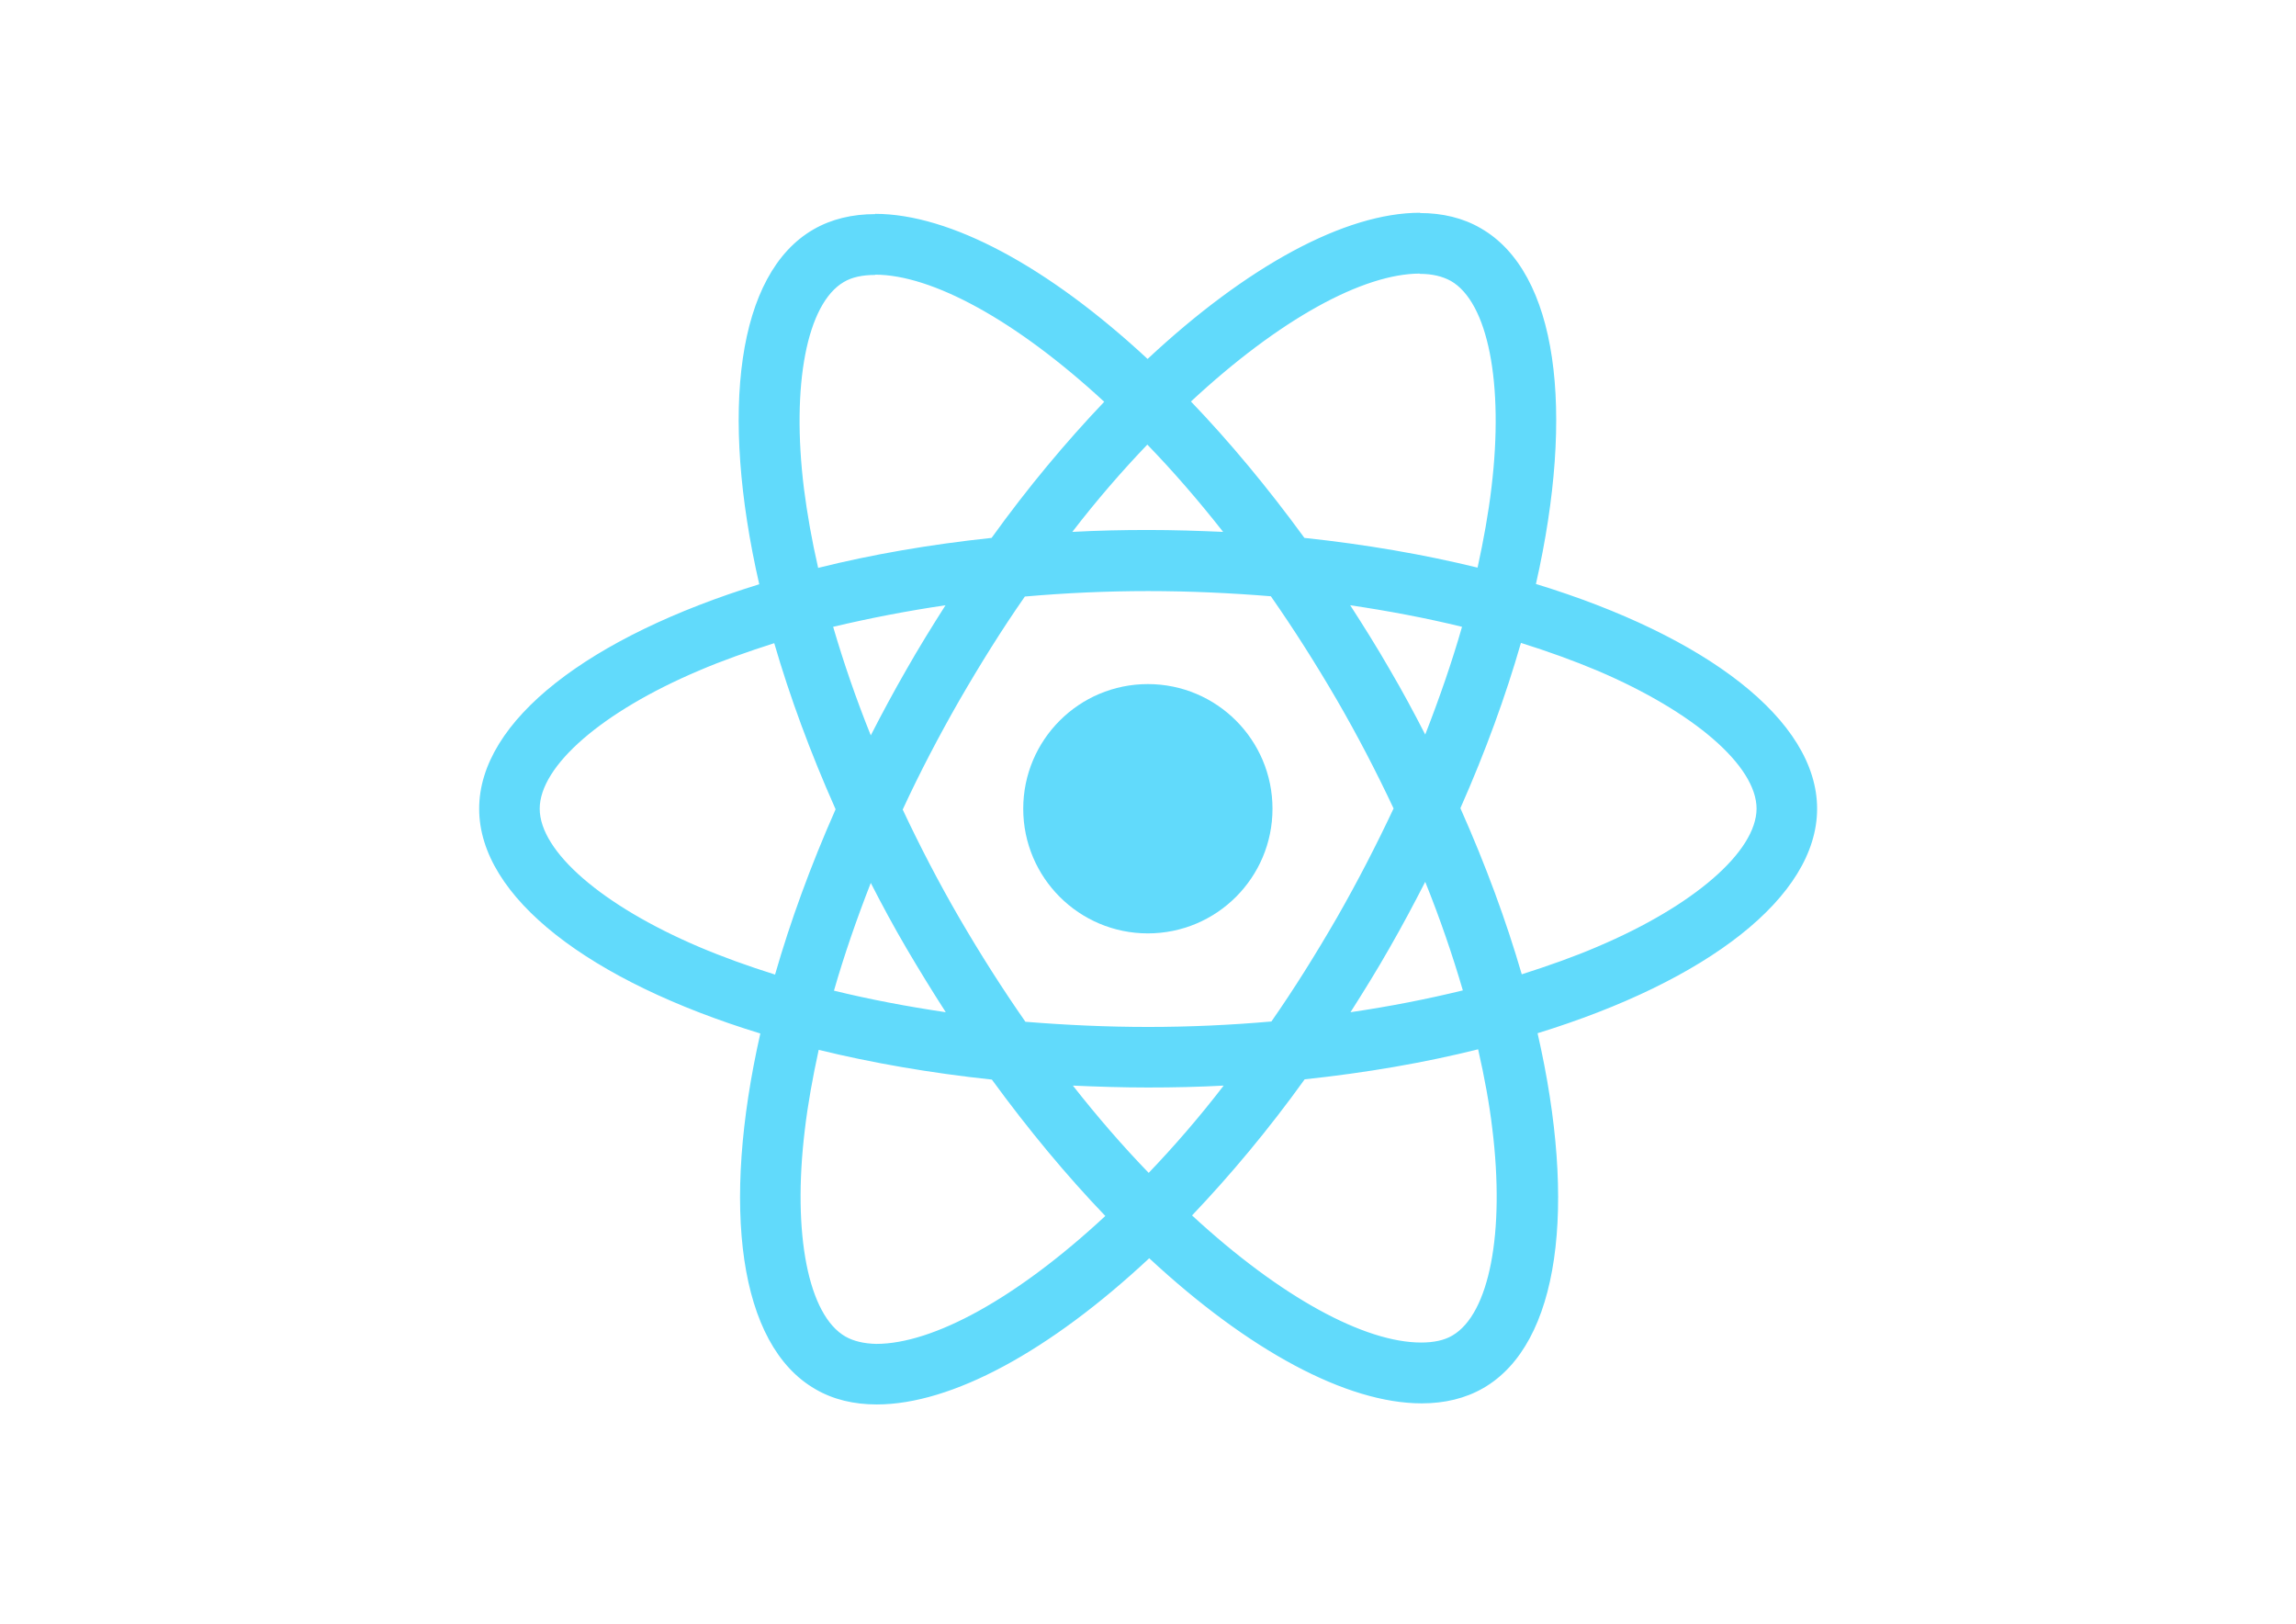
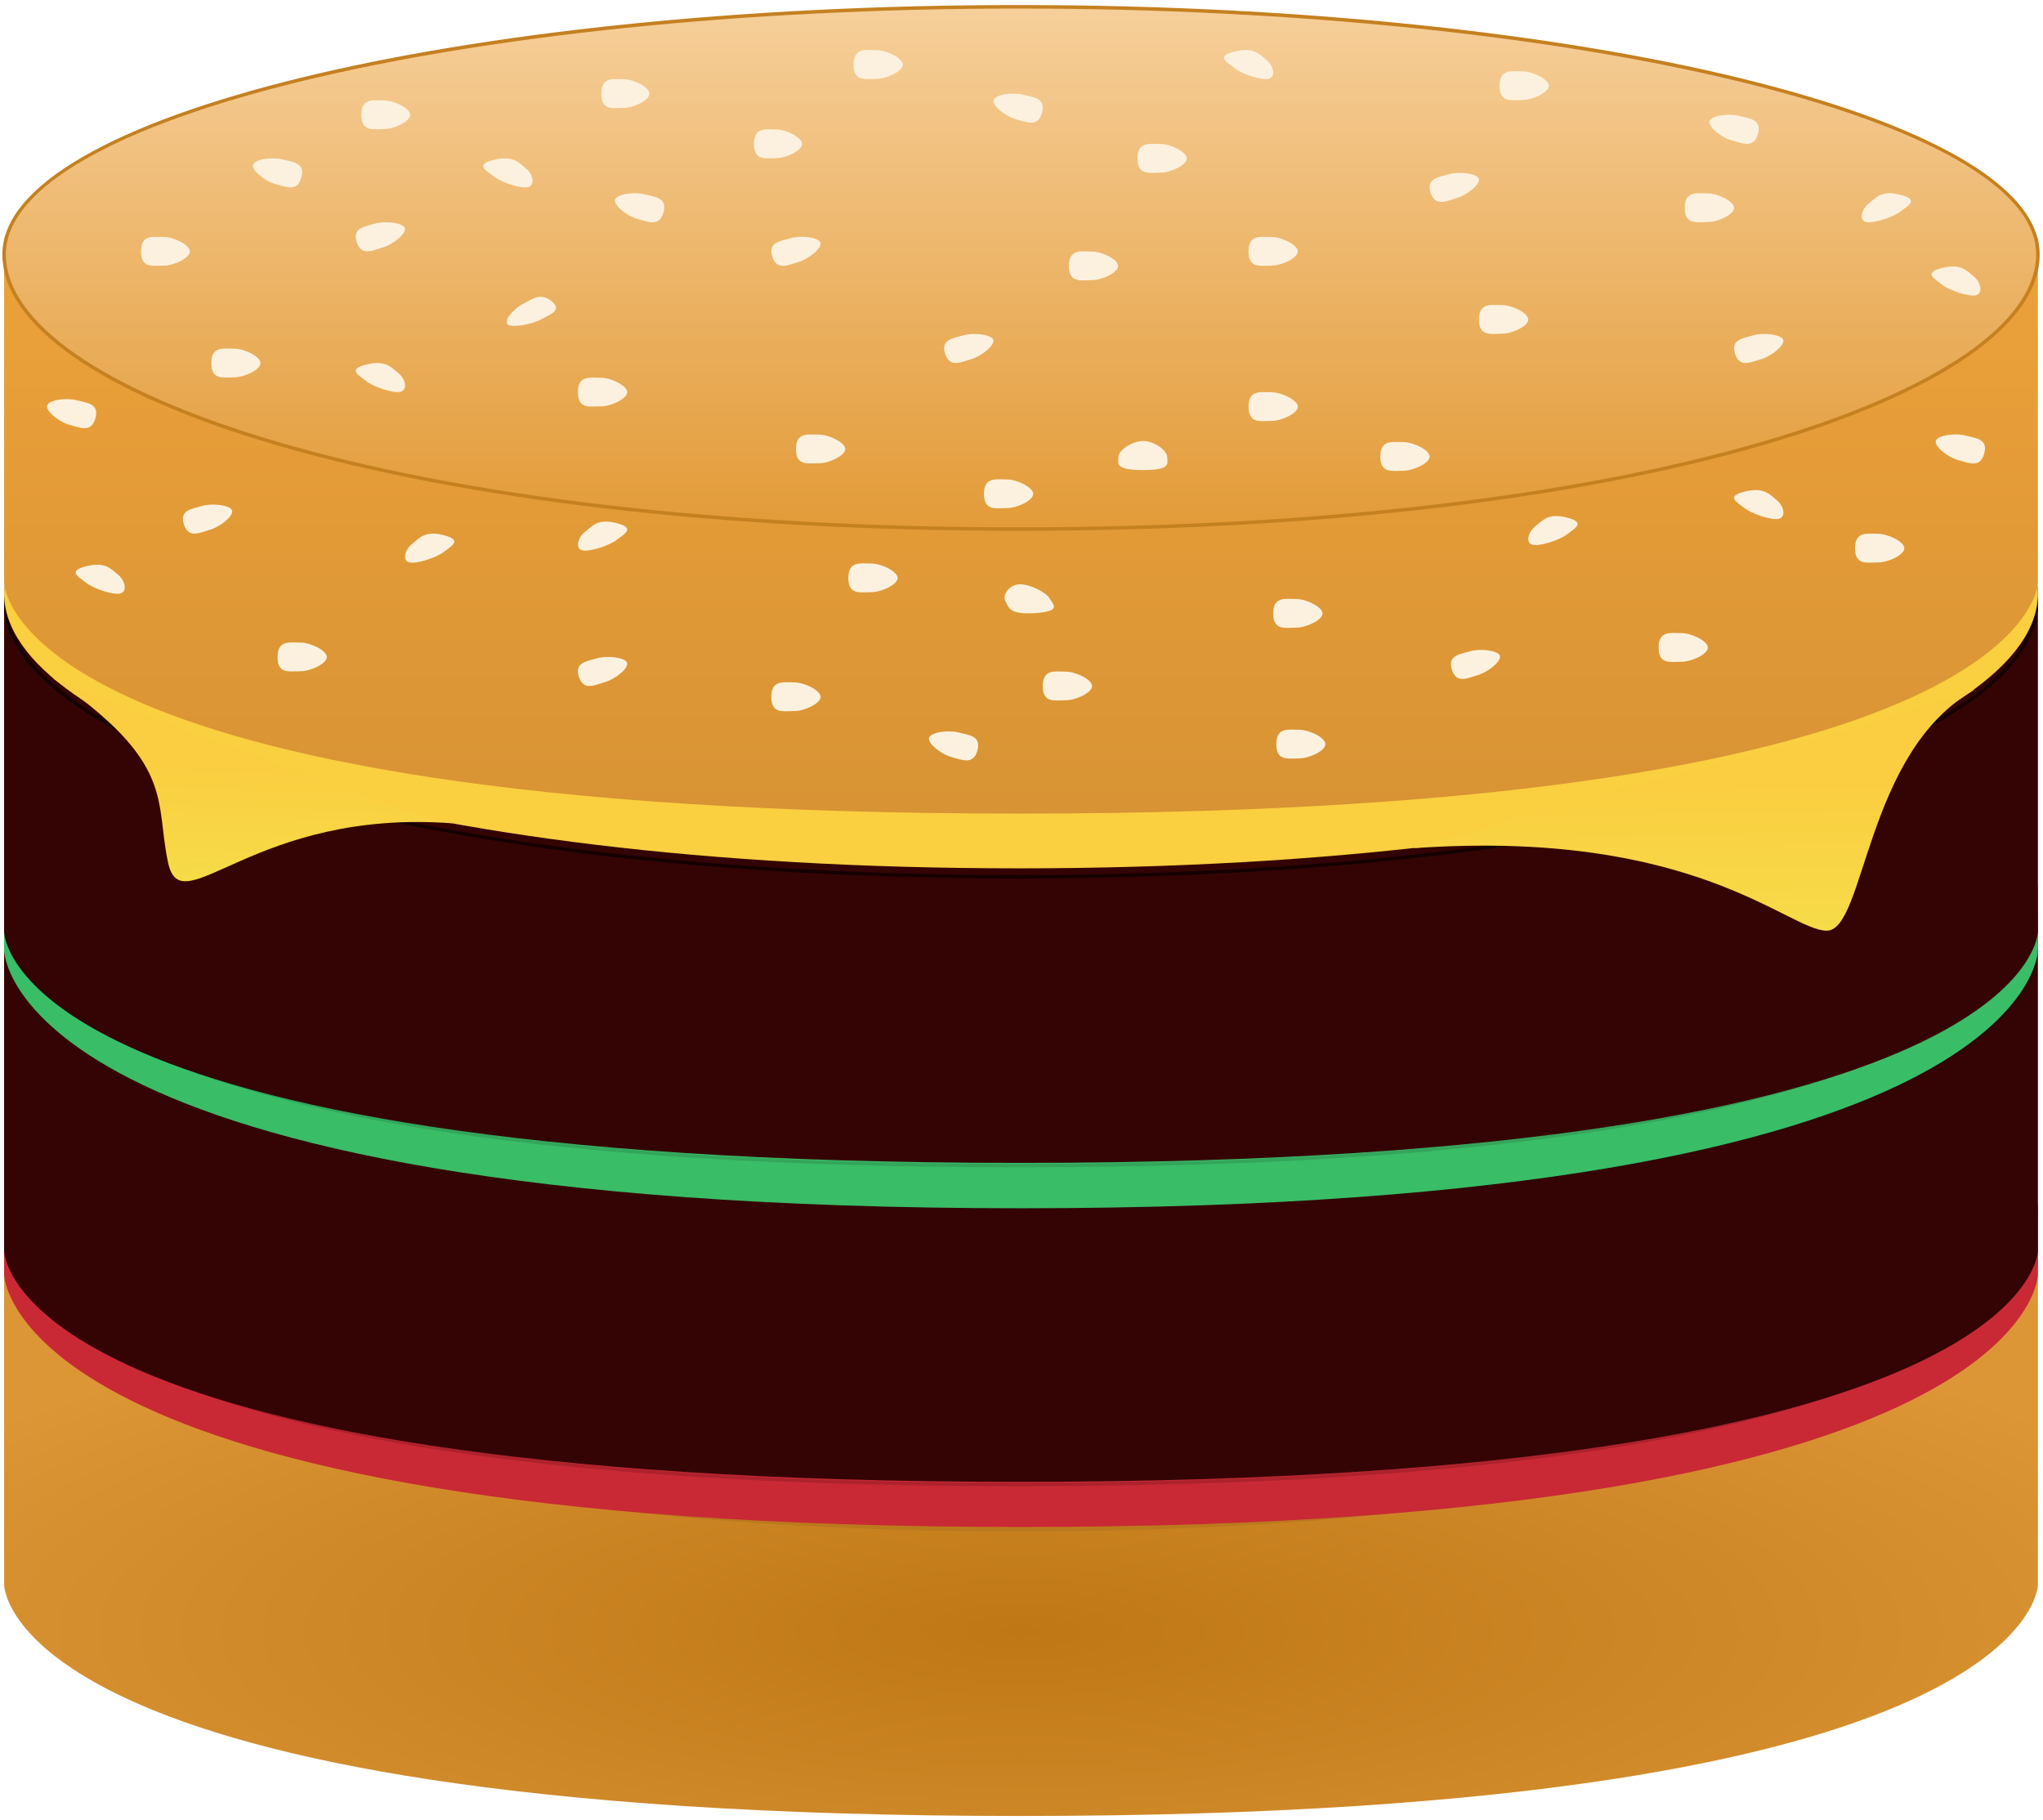
- <svg xmlns="http://www.w3.org/2000/svg" viewBox="0 0 841.9 595.3">
-   <g fill="#61DAFB">
-     <path d="M666.3 296.5c0-32.5-40.7-63.3-103.1-82.4 14.4-63.6 8-114.2-20.2-130.4-6.5-3.8-14.1-5.6-22.4-5.6v22.3c4.6 0 8.3.9 11.4 2.6 13.6 7.8 19.5 37.5 14.9 75.7-1.1 9.4-2.9 19.3-5.1 29.4-19.6-4.8-41-8.5-63.5-10.9-13.5-18.5-27.5-35.3-41.6-50 32.6-30.3 63.2-46.9 84-46.9V78c-27.5 0-63.5 19.6-99.9 53.6-36.4-33.8-72.4-53.2-99.9-53.2v22.3c20.7 0 51.4 16.5 84 46.6-14 14.7-28 31.4-41.3 49.9-22.6 2.4-44 6.1-63.6 11-2.3-10-4-19.7-5.2-29-4.7-38.2 1.1-67.9 14.6-75.8 3-1.8 6.9-2.6 11.5-2.6V78.5c-8.4 0-16 1.8-22.6 5.6-28.1 16.2-34.4 66.7-19.9 130.1-62.2 19.2-102.7 49.9-102.7 82.3 0 32.5 40.7 63.3 103.1 82.4-14.4 63.6-8 114.2 20.2 130.4 6.5 3.8 14.1 5.6 22.5 5.6 27.5 0 63.5-19.6 99.9-53.6 36.4 33.8 72.4 53.2 99.9 53.2 8.4 0 16-1.8 22.6-5.6 28.1-16.2 34.4-66.7 19.9-130.1 62-19.1 102.5-49.9 102.5-82.3zm-130.2-66.7c-3.7 12.9-8.3 26.2-13.5 39.5-4.1-8-8.4-16-13.1-24-4.6-8-9.5-15.8-14.4-23.4 14.2 2.1 27.9 4.7 41 7.9zm-45.8 106.5c-7.8 13.5-15.8 26.3-24.1 38.2-14.9 1.3-30 2-45.2 2-15.1 0-30.2-.7-45-1.9-8.3-11.9-16.4-24.6-24.2-38-7.6-13.1-14.5-26.4-20.8-39.8 6.2-13.4 13.2-26.8 20.7-39.9 7.8-13.5 15.8-26.3 24.1-38.2 14.9-1.3 30-2 45.2-2 15.1 0 30.2.7 45 1.9 8.3 11.9 16.4 24.6 24.2 38 7.6 13.1 14.5 26.4 20.8 39.8-6.3 13.4-13.2 26.8-20.7 39.9zm32.3-13c5.4 13.4 10 26.8 13.8 39.8-13.1 3.2-26.9 5.9-41.2 8 4.9-7.7 9.8-15.6 14.4-23.7 4.6-8 8.9-16.1 13-24.1zM421.2 430c-9.3-9.6-18.6-20.3-27.8-32 9 .4 18.2.7 27.5.7 9.4 0 18.7-.2 27.8-.7-9 11.7-18.3 22.4-27.5 32zm-74.4-58.9c-14.2-2.1-27.9-4.7-41-7.9 3.7-12.9 8.3-26.2 13.5-39.5 4.1 8 8.4 16 13.1 24 4.7 8 9.5 15.8 14.4 23.4zM420.7 163c9.3 9.6 18.6 20.3 27.8 32-9-.4-18.2-.7-27.5-.7-9.4 0-18.7.2-27.8.7 9-11.7 18.3-22.4 27.5-32zm-74 58.9c-4.9 7.7-9.8 15.6-14.4 23.7-4.6 8-8.9 16-13 24-5.4-13.4-10-26.8-13.8-39.8 13.1-3.1 26.9-5.8 41.2-7.9zm-90.5 125.2c-35.4-15.1-58.3-34.9-58.3-50.6 0-15.7 22.9-35.6 58.3-50.6 8.6-3.7 18-7 27.7-10.1 5.7 19.6 13.2 40 22.5 60.9-9.2 20.8-16.6 41.1-22.2 60.6-9.9-3.1-19.3-6.5-28-10.2zM310 490c-13.6-7.8-19.5-37.5-14.9-75.7 1.1-9.4 2.9-19.3 5.1-29.4 19.6 4.8 41 8.5 63.5 10.9 13.5 18.5 27.5 35.3 41.6 50-32.6 30.3-63.2 46.9-84 46.9-4.5-.1-8.3-1-11.3-2.7zm237.2-76.2c4.7 38.2-1.1 67.9-14.6 75.8-3 1.8-6.9 2.6-11.5 2.6-20.7 0-51.4-16.5-84-46.6 14-14.7 28-31.4 41.3-49.9 22.6-2.4 44-6.1 63.6-11 2.3 10.1 4.1 19.8 5.2 29.1zm38.5-66.7c-8.6 3.7-18 7-27.7 10.1-5.7-19.6-13.2-40-22.5-60.9 9.2-20.8 16.6-41.1 22.2-60.6 9.9 3.1 19.3 6.5 28.1 10.2 35.4 15.1 58.3 34.9 58.3 50.6-.1 15.7-23 35.6-58.4 50.6zM320.8 78.4z" />
-     <circle cx="420.9" cy="296.5" r="45.7" />
-     <path d="M520.5 78.1z" />
+ <svg xmlns="http://www.w3.org/2000/svg" width="2500" height="2227" viewBox="0 0 256 228" preserveAspectRatio="xMinYMin meet">
+   <defs>
+     <radialGradient cy="68.089%" fx="50%" fy="68.089%" r="61.683%" id="a">
+       <stop stop-color="#BF7715" offset="0%" />
+       <stop stop-color="#DC9636" offset="100%" />
+     </radialGradient>
+     <linearGradient x1="50%" y1="0%" x2="50%" y2="100%" id="b">
+       <stop stop-color="#F2B968" offset="0%" />
+       <stop stop-color="#BF7A1D" offset="100%" />
+     </linearGradient>
+     <radialGradient cy="11.982%" fx="50%" fy="11.982%" r="47.209%" id="c">
+       <stop stop-color="#E85C66" offset="0%" />
+       <stop stop-color="#C92935" offset="100%" />
+     </radialGradient>
+     <radialGradient cy="11.982%" fx="50%" fy="11.982%" r="47.209%" id="d">
+       <stop stop-color="#75ED9F" offset="0%" />
+       <stop stop-color="#39BD67" offset="100%" />
+     </radialGradient>
+     <radialGradient cy="11.982%" fx="50%" fy="11.982%" r="47.209%" id="e">
+       <stop stop-color="#F7DE4A" offset="0%" />
+       <stop stop-color="#FACF40" offset="100%" />
+     </radialGradient>
+     <linearGradient x1="54.577%" y1="100%" x2="52.494%" y2="39.432%" id="f">
+       <stop stop-color="#F7DB48" offset="0%" />
+       <stop stop-color="#FACE40" offset="100%" />
+     </linearGradient>
+     <linearGradient x1="45.546%" y1="100%" x2="50%" y2="44.506%" id="g">
+       <stop stop-color="#F7DB48" offset="0%" />
+       <stop stop-color="#FACE40" offset="100%" />
+     </linearGradient>
+     <linearGradient x1="50%" y1="0%" x2="50%" y2="100%" id="h">
+       <stop stop-color="#EDA23B" offset="0%" />
+       <stop stop-color="#D89334" offset="100%" />
+     </linearGradient>
+     <linearGradient x1="50%" y1="0%" x2="50%" y2="100%" id="i">
+       <stop stop-color="#F6CF9A" offset="0%" />
+       <stop stop-color="#E39B38" offset="100%" />
+     </linearGradient>
+   </defs>
+   <path d="M.046 28.947V72.5s-.297 28.996 127.276 28.996S254.895 72.5 254.895 72.5V28.947s0 36.274-127.573 36.274S.046 28.947.046 28.947z" fill="url(#a)" transform="translate(.468 126.045)" />
+   <path d="M127.147 65.843c78.502 0 127.748-17.182 127.748-34.42 0-17.239-58.24-31.02-127.748-31.02C57.639.403.047 14.184.047 31.423c0 17.238 48.598 34.42 127.1 34.42z" fill="url(#b)" transform="translate(.468 126.045)" />
+   <path d="M127.615 191.45c37.296 0 69.766-3.9 93.19-10.729 21.818-6.361 34.12-14.855 34.12-23.253 0-16.71-57.588-30.582-127.31-30.582-69.599 0-126.662 13.842-126.662 30.582 0 8.411 12.167 16.9 33.797 23.254 23.26 6.831 55.58 10.728 92.865 10.728zm0 .438c-78.502 0-127.1-17.182-127.1-34.42 0-17.239 57.592-31.02 127.1-31.02 69.507 0 127.748 13.781 127.748 31.02 0 17.238-49.246 34.42-127.748 34.42z" fill="#BB791D" />
+   <path d="M.514 152.212v7.438s0 31.684 127.425 31.684c127.424 0 127.424-31.684 127.424-31.684v-7.438s0 33.66-127.424 33.66C.514 185.872.514 152.212.514 152.212z" fill="#C92935" />
+   <path d="M127.147 65.798c97.038 0 127.748-17.217 127.748-34.456 0-17.238-58.24-31.02-127.748-31.02C57.639.322.047 14.104.047 31.342c0 17.239 30.062 34.456 127.1 34.456z" fill="url(#c)" transform="translate(.468 120.428)" />
+   <path d="M127.615 185.787c45.563 0 78.806-3.789 100.127-10.741 18.331-5.978 27.182-14.11 27.182-23.276 0-16.71-57.587-30.581-127.31-30.581C58.017 121.189.954 135.031.954 151.77c0 9.194 8.71 17.309 26.86 23.276 21.154 6.955 54.25 10.741 99.802 10.741zm0 .439c-97.038 0-127.1-17.217-127.1-34.456 0-17.238 57.592-31.02 127.1-31.02 69.507 0 127.748 13.782 127.748 31.02 0 17.239-30.71 34.456-127.748 34.456z" fill="#AD222C" />
+   <path d="M.514 113.127v43.552s-.297 28.996 127.276 28.996 127.573-28.996 127.573-28.996v-43.552s0 36.274-127.573 36.274S.514 113.127.514 113.127z" fill="#340405" />
+   <path d="M127.615 150.035c78.502 0 127.748-17.182 127.748-34.42 0-17.24-58.24-31.02-127.748-31.02-69.508 0-127.1 13.78-127.1 31.02 0 17.238 48.598 34.42 127.1 34.42z" fill="#340405" />
+   <path d="M127.615 149.597c37.296 0 69.767-3.9 93.19-10.729 21.818-6.361 34.12-14.856 34.12-23.254 0-16.71-57.588-30.581-127.31-30.581C58.016 85.033.953 98.875.953 115.614c0 8.412 12.167 16.902 33.797 23.254 23.26 6.832 55.58 10.729 92.865 10.729zm0 .438c-78.502 0-127.1-17.182-127.1-34.42 0-17.24 57.592-31.02 127.1-31.02s127.748 13.78 127.748 31.02c0 17.238-49.246 34.42-127.748 34.42z" fill="#150101" />
+   <g>
+     <path d="M.514 111.615v7.438s0 32.342 127.425 32.342c127.424 0 127.424-32.342 127.424-32.342v-7.438s0 34.359-127.424 34.359C.514 145.974.514 111.614.514 111.614z" fill="#39BD67" />
+     <path d="M127.147 65.798c97.038 0 127.748-17.217 127.748-34.456 0-17.238-58.24-31.02-127.748-31.02C57.639.322.047 14.104.047 31.342c0 17.239 30.062 34.456 127.1 34.456z" fill="url(#d)" transform="translate(.468 80.466)" />
+     <path d="M127.615 145.825c45.563 0 78.806-3.789 100.127-10.741 18.331-5.978 27.182-14.11 27.182-23.276 0-16.71-57.587-30.581-127.31-30.581C58.017 81.227.954 95.069.954 111.808c0 9.194 8.71 17.309 26.86 23.276 21.154 6.955 54.25 10.741 99.802 10.741zm0 .439c-97.038 0-127.1-17.217-127.1-34.456 0-17.238 57.592-31.02 127.1-31.02 69.507 0 127.748 13.782 127.748 31.02 0 17.239-30.71 34.456-127.748 34.456z" fill="#33A65B" />
+   </g>
+   <g>
+     <path d="M.514 73.164v43.552s-.297 28.996 127.276 28.996 127.573-28.996 127.573-28.996V73.164s0 36.274-127.573 36.274S.514 73.164.514 73.164z" fill="#340405" />
+     <path d="M127.615 110.073c78.502 0 127.748-17.183 127.748-34.421 0-17.239-58.24-31.02-127.748-31.02-69.508 0-127.1 13.781-127.1 31.02 0 17.238 48.598 34.42 127.1 34.42z" fill="#340405" />
+     <path d="M127.615 109.634c37.296 0 69.767-3.9 93.19-10.728 21.818-6.362 34.12-14.856 34.12-23.254 0-16.71-57.588-30.582-127.31-30.582C58.016 45.07.953 58.912.953 75.652c0 8.411 12.167 16.901 33.797 23.254 23.26 6.832 55.58 10.728 92.865 10.728zm0 .439c-78.502 0-127.1-17.183-127.1-34.421 0-17.239 57.592-31.02 127.1-31.02s127.748 13.781 127.748 31.02c0 17.238-49.246 34.42-127.748 34.42z" fill="#150101" />
+   </g>
+   <g>
+     <path d="M127.147 65.763c78.502 0 127.748-17.182 127.748-34.42 0-17.239-58.24-31.02-127.748-31.02C57.639.322.047 14.103.047 31.342c0 17.238 48.598 34.42 127.1 34.42z" fill="url(#e)" transform="translate(.468 43.04)" />
+     <path d="M213.831 52.869c15.47-3.852 24.782-6.6 33.16-9.495-13.763 7.665-13.707 30.199-18.552 30.199-4.846 0-16.496-12.839-51.82-10.33 0 0 21.743-6.523 37.212-10.374z" fill="url(#f)" transform="translate(.468 43.04)" />
+     <path d="M29.163 50.763c8.995 3.211 18.61 7.447 27.181 9.368-25.011-1.921-34.05 12.74-35.743 4.951-1.693-7.788 1.074-12.528-14.518-23.176 0 0 10.58 4.395 23.08 8.857z" fill="url(#g)" transform="translate(.468 43.04)" />
+   </g>
+   <g>
+     <path d="M.904 28.995v43.552s-.297 28.996 127.276 28.996c127.572 0 127.572-28.996 127.572-28.996V28.995s0 36.274-127.572 36.274C.607 65.27.904 28.995.904 28.995z" fill="url(#h)" transform="translate(-.39 .4)" />
+     <path d="M128.005 65.891c78.501 0 127.747-17.182 127.747-34.42 0-17.239-58.24-31.02-127.747-31.02C58.497.45.904 14.231.904 31.47c0 17.238 48.599 34.42 127.1 34.42z" fill="url(#i)" transform="translate(-.39 .4)" />
+     <path d="M127.615 66.51c37.354 0 69.885-3.906 93.373-10.754 22.082-6.438 34.594-15.078 34.594-23.886 0-17.317-57.796-31.239-127.967-31.239C57.568.631.295 14.524.295 31.871c0 8.818 12.377 17.455 34.27 23.885 23.326 6.85 55.707 10.754 93.05 10.754zm0-.438c-37.304 0-69.644-3.9-92.927-10.737C12.97 48.956.733 40.418.733 31.87c0-16.941 57.134-30.8 126.882-30.8 69.871 0 127.528 13.888 127.528 30.8 0 8.535-12.371 17.078-34.278 23.465-23.444 6.835-55.935 10.737-93.25 10.737z" fill="#C58020" />
+     <g fill="#FCF1DE">
+       <path d="M78.128 13.519c1.305 0 3.253-.96 3.253-1.778 0-.816-1.966-1.814-3.253-1.814-1.287 0-2.78-.353-2.78 1.814 0 2.168 1.475 1.778 2.78 1.778zM97.258 19.813c1.305 0 3.252-.96 3.252-1.777s-1.965-1.815-3.252-1.815c-1.287 0-2.78-.353-2.78 1.815 0 2.167 1.475 1.777 2.78 1.777zM80.76 24.349c-1.312-.342-3.497-.026-3.69.677-.194.703 1.545 2.077 2.839 2.414 1.294.338 2.712 1.033 3.225-.832.514-1.866-1.062-1.917-2.374-2.26zM47.956 31.01c1.306-.377 2.995-1.74 2.776-2.42-.22-.68-2.455-.942-3.742-.57-1.288.373-2.877.511-2.294 2.315.583 1.805 1.955 1.053 3.26.675zM35.391 19.979c-1.311-.342-3.497-.026-3.69.677-.194.703 1.545 2.077 2.84 2.414 1.293.337 2.71 1.033 3.225-.833.513-1.865-1.063-1.916-2.375-2.258zM75.262 50.918c1.337 0 3.331-.96 3.331-1.777s-2.012-1.814-3.33-1.814c-1.319 0-2.849-.353-2.849 1.814s1.512 1.777 2.848 1.777zM65.43 38.146c-1.189.633-2.34 2.083-1.81 2.513.53.43 2.968.003 4.14-.621 1.172-.624 2.762-1.162 1.355-2.304-1.406-1.141-2.497-.22-3.686.412zM45.874 47.738c.925.739 3.388 1.575 4.308 1.35.919-.225.648-1.612-.265-2.34-.912-.729-1.574-1.671-4.014-1.073-2.44.598-.954 1.325-.029 2.063zM26.301 66.383c1.305-.378 2.995-1.74 2.776-2.42-.22-.68-2.455-.943-3.742-.57-1.288.372-2.877.51-2.294 2.314.583 1.805 1.955 1.053 3.26.676zM37.624 84.105c1.336 0 3.33-.96 3.33-1.777s-2.012-1.814-3.33-1.814c-1.319 0-2.848-.354-2.848 1.814 0 2.167 1.511 1.777 2.848 1.777zM51.666 68.123c-.943.735-1.293 2.107-.393 2.34.9.234 3.42-.588 4.35-1.313.93-.725 2.4-1.465.012-2.085-2.388-.62-3.025.323-3.969 1.058zM75.799 85.472c1.305-.377 2.995-1.74 2.775-2.42-.22-.68-2.454-.942-3.742-.57-1.288.373-2.877.51-2.294 2.315.584 1.804 1.955 1.052 3.26.675zM109.148 74.2c1.337 0 3.331-.961 3.331-1.778 0-.816-2.012-1.814-3.33-1.814-1.32 0-2.849-.353-2.849 1.814 0 2.168 1.512 1.778 2.848 1.778zM73.33 66.613c-.944.735-1.294 2.107-.394 2.34.9.235 3.42-.587 4.35-1.312.93-.725 2.4-1.465.012-2.086-2.388-.62-3.025.323-3.969 1.058zM61.858 22.094c.925.738 3.388 1.575 4.307 1.35.92-.226.649-1.613-.264-2.341-.913-.729-1.575-1.671-4.015-1.073-2.44.598-.954 1.325-.028 2.064zM99.495 89.097c1.337 0 3.331-.96 3.331-1.777s-2.012-1.815-3.33-1.815c-1.319 0-2.849-.353-2.849 1.815 0 2.167 1.512 1.777 2.848 1.777zM175.812 58.983c1.336 0 3.331-.96 3.331-1.777s-2.013-1.814-3.331-1.814-2.848-.353-2.848 1.814c0 2.168 1.512 1.777 2.848 1.777zM102.585 58.046c1.336 0 3.331-.96 3.331-1.777s-2.013-1.815-3.331-1.815-2.848-.353-2.848 1.815c0 2.167 1.512 1.777 2.848 1.777zM136.782 35.104c1.337 0 3.331-.96 3.331-1.777s-2.012-1.814-3.33-1.814c-1.32 0-2.849-.353-2.849 1.814s1.512 1.777 2.848 1.777zM121.69 45.004c1.306-.377 2.996-1.74 2.776-2.42-.22-.68-2.454-.942-3.742-.57-1.287.373-2.877.511-2.293 2.315.583 1.804 1.955 1.053 3.26.675zM100.032 32.83c1.305-.377 2.995-1.74 2.775-2.42-.22-.68-2.454-.941-3.742-.57-1.287.373-2.877.511-2.293 2.316.583 1.804 1.954 1.052 3.26.675zM128.191 11.864c-1.312-.342-3.497-.025-3.69.678-.194.702 1.545 2.076 2.839 2.414 1.294.337 2.712 1.033 3.225-.833.514-1.865-1.062-1.917-2.374-2.259zM109.803 9.878c1.337 0 3.331-.96 3.331-1.777s-2.012-1.814-3.33-1.814c-1.319 0-2.849-.353-2.849 1.814 0 2.168 1.512 1.777 2.848 1.777zM154.661 8.519c.926.738 3.389 1.575 4.308 1.35.92-.226.649-1.613-.264-2.341-.913-.729-1.575-1.671-4.015-1.073-2.44.598-.954 1.326-.029 2.064zM145.38 21.633c1.336 0 3.33-.96 3.33-1.777s-2.012-1.815-3.33-1.815c-1.319 0-2.848-.353-2.848 1.815 0 2.167 1.511 1.777 2.848 1.777zM190.752 12.532c1.337 0 3.331-.96 3.331-1.777s-2.012-1.815-3.33-1.815c-1.319 0-2.849-.353-2.849 1.815 0 2.167 1.512 1.777 2.848 1.777zM217.905 14.518c-1.311-.342-3.497-.026-3.69.677-.194.703 1.545 2.077 2.839 2.414 1.294.338 2.712 1.033 3.225-.832.514-1.866-1.062-1.917-2.374-2.259zM234.192 25.47c-.943.735-1.293 2.107-.393 2.34.9.234 3.42-.588 4.35-1.313.93-.725 2.4-1.465.012-2.085-2.388-.62-3.026.323-3.969 1.058zM213.958 27.824c1.337 0 3.331-.961 3.331-1.778 0-.816-2.012-1.814-3.33-1.814-1.32 0-2.849-.353-2.849 1.814 0 2.168 1.512 1.778 2.848 1.778zM182.527 24.82c1.306-.377 2.996-1.74 2.776-2.42-.22-.68-2.454-.942-3.742-.57-1.288.373-2.877.51-2.294 2.315.584 1.804 1.955 1.052 3.26.675zM159.297 33.284c1.336 0 3.33-.96 3.33-1.777s-2.012-1.815-3.33-1.815c-1.319 0-2.848-.353-2.848 1.815 0 2.167 1.511 1.777 2.848 1.777zM188.17 41.817c1.337 0 3.331-.96 3.331-1.777s-2.012-1.814-3.33-1.814c-1.319 0-2.849-.353-2.849 1.814s1.512 1.777 2.848 1.777zM220.674 45.004c1.305-.377 2.995-1.74 2.775-2.42-.22-.68-2.454-.942-3.742-.57-1.287.373-2.877.511-2.293 2.315.583 1.804 1.954 1.053 3.26.675zM246.26 54.571c-1.313-.342-3.498-.025-3.692.677-.193.703 1.546 2.077 2.84 2.415 1.294.337 2.712 1.032 3.225-.833.514-1.866-1.062-1.917-2.374-2.259zM235.296 70.476c1.336 0 3.33-.96 3.33-1.777s-2.012-1.814-3.33-1.814c-1.319 0-2.848-.353-2.848 1.814 0 2.168 1.511 1.777 2.848 1.777zM218.592 63.656c.925.738 3.388 1.575 4.307 1.35.92-.226.649-1.613-.264-2.34-.913-.73-1.575-1.672-4.015-1.074-2.44.598-.954 1.326-.028 2.064zM210.677 82.92c1.336 0 3.33-.961 3.33-1.778 0-.817-2.012-1.814-3.33-1.814-1.319 0-2.848-.353-2.848 1.814 0 2.168 1.511 1.777 2.848 1.777zM192.417 65.916c-.944.735-1.293 2.107-.394 2.341.9.234 3.42-.588 4.35-1.313.931-.725 2.4-1.465.012-2.085-2.388-.62-3.025.322-3.968 1.057zM159.297 52.739c1.336 0 3.33-.961 3.33-1.778 0-.816-2.012-1.814-3.33-1.814-1.319 0-2.848-.353-2.848 1.814 0 2.168 1.511 1.778 2.848 1.778zM126.143 63.664c1.336 0 3.331-.96 3.331-1.777s-2.013-1.814-3.33-1.814c-1.32 0-2.849-.353-2.849 1.814s1.512 1.777 2.848 1.777zM146.246 57.22c0-.787-1.63-1.962-3.017-1.962-1.386 0-3.08 1.186-3.08 1.963 0 .776-.599 1.678 3.08 1.678 3.68 0 3.017-.891 3.017-1.678zM131.521 74.977c-.444-.78-2.585-1.844-3.842-1.76-1.257.082-2.125 1.358-1.687 2.126.438.769.402 1.697 3.739 1.476 3.337-.222 2.234-1.063 1.79-1.842zM162.386 78.645c1.337 0 3.331-.961 3.331-1.778 0-.816-2.012-1.814-3.33-1.814-1.319 0-2.849-.353-2.849 1.814 0 2.168 1.512 1.778 2.848 1.778zM120.1 91.777c-1.311-.342-3.497-.026-3.69.677-.194.703 1.545 2.077 2.84 2.414 1.293.337 2.711 1.033 3.225-.833.513-1.865-1.063-1.916-2.374-2.258zM133.513 87.746c1.336 0 3.331-.961 3.331-1.778 0-.816-2.013-1.814-3.331-1.814s-2.848-.353-2.848 1.814c0 2.168 1.512 1.778 2.848 1.778zM9.587 50.147c-1.31-.342-3.49-.026-3.683.677-.194.703 1.542 2.077 2.833 2.414 1.291.337 2.706 1.033 3.219-.833.512-1.865-1.06-1.916-2.37-2.258zM29.32 47.278c1.334 0 3.325-.96 3.325-1.777s-2.009-1.815-3.325-1.815c-1.315 0-2.842-.353-2.842 1.815 0 2.167 1.509 1.777 2.842 1.777zM10.777 73.013c.921.738 3.374 1.575 4.29 1.35.915-.226.646-1.613-.263-2.34-.91-.73-1.569-1.672-3.999-1.074-2.43.598-.95 1.326-.028 2.064zM185.18 84.59c1.3-.378 2.982-1.741 2.763-2.42-.218-.68-2.444-.943-3.726-.57-1.282.372-2.865.51-2.284 2.314.58 1.804 1.947 1.053 3.246.675zM162.768 95.026c1.33 0 3.317-.96 3.317-1.777 0-.816-2.004-1.814-3.317-1.814-1.313 0-2.837-.353-2.837 1.814 0 2.168 1.506 1.777 2.837 1.777zM243.324 35.643c.917.738 3.36 1.575 4.272 1.35.911-.226.643-1.613-.262-2.341-.906-.728-1.562-1.67-3.982-1.073-2.42.598-.946 1.326-.028 2.064zM20.495 33.284c1.325 0 3.303-.96 3.303-1.777s-1.996-1.815-3.303-1.815c-1.308 0-2.825-.353-2.825 1.815 0 2.167 1.5 1.777 2.825 1.777zM48.1 16.172c1.325 0 3.303-.96 3.303-1.777s-1.996-1.814-3.303-1.814c-1.308 0-2.825-.353-2.825 1.814 0 2.168 1.5 1.777 2.825 1.777z" />
+     </g>
  </g>
</svg>
